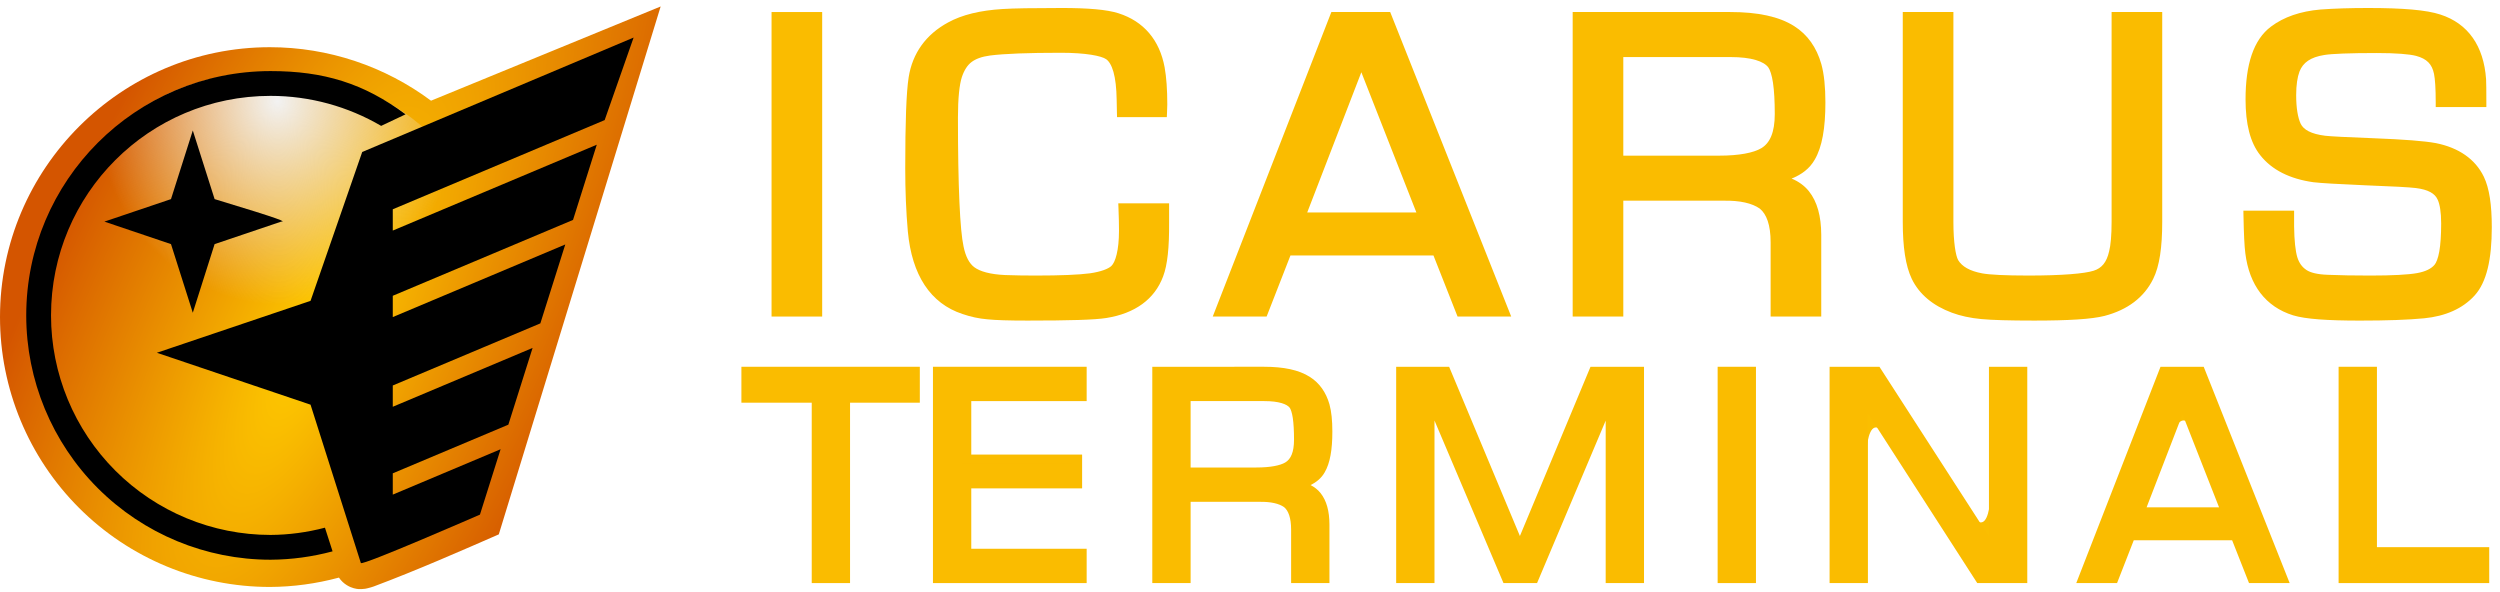
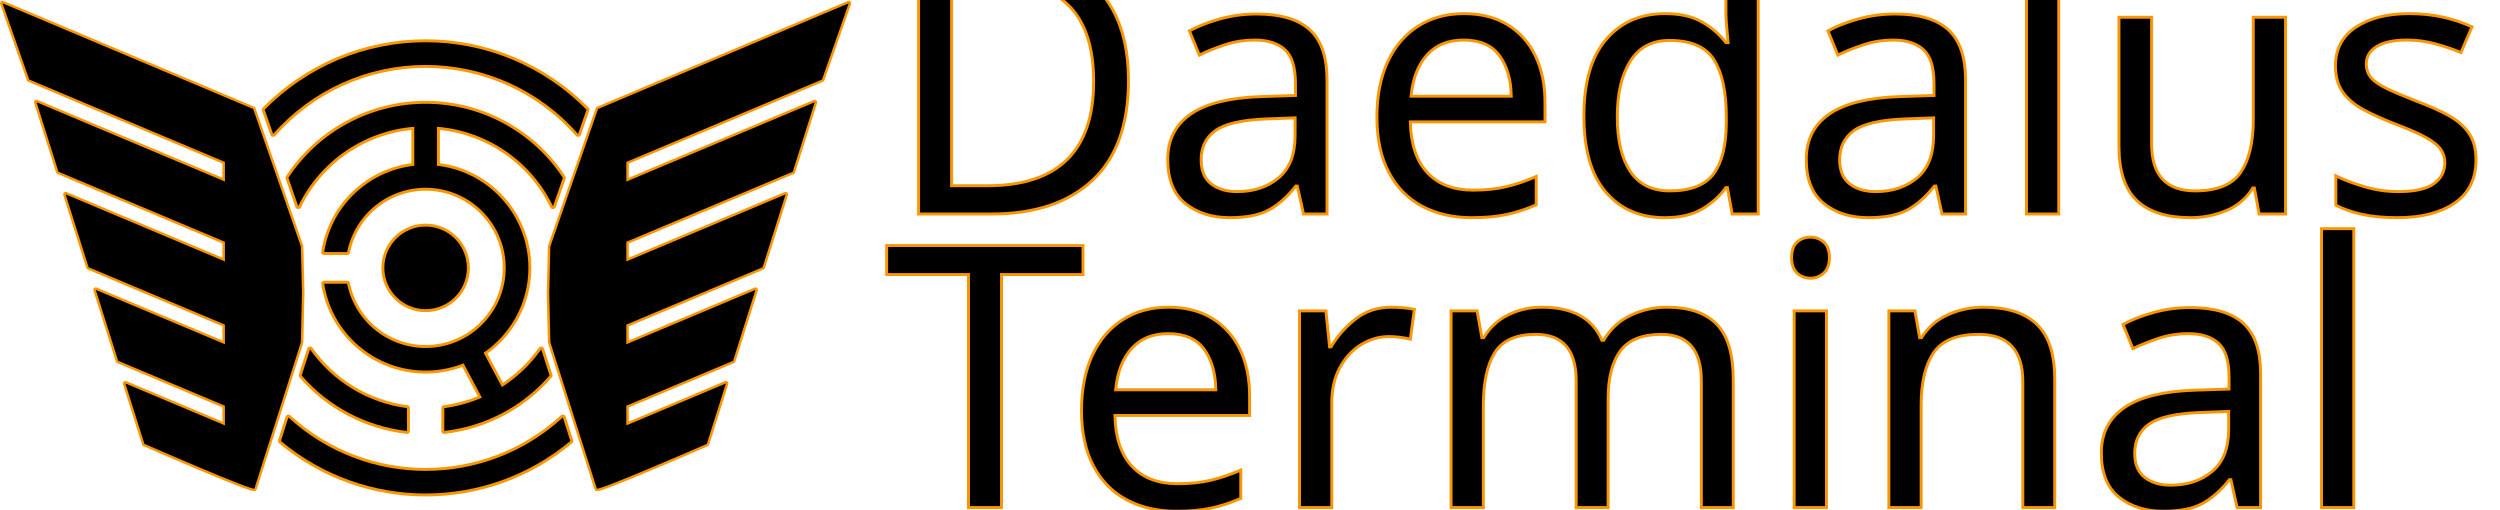
- <svg xmlns="http://www.w3.org/2000/svg" xmlns:xlink="http://www.w3.org/1999/xlink" viewBox="0 0 980.176 231.744" preserveAspectRatio="xMidYMid meet" version="1.1" id="svg10" width="980.176" height="231.744">
-   <defs id="defs14">
-     <radialGradient xlink:href="#linearGradient5837" id="radialGradient5831" cx="474.644" cy="551.905" fx="474.644" fy="551.905" r="519.201" gradientTransform="matrix(1.123227,-2.365017,0.7535116,0.3578683,-474.3556,1469.335)" gradientUnits="userSpaceOnUse" />
-     <linearGradient id="linearGradient5837">
-       <stop style="stop-color:#ffcc00;stop-opacity:1" offset="0" id="stop5833" />
-       <stop style="stop-color:#d45500;stop-opacity:1" offset="1" id="stop5835" />
-     </linearGradient>
-     <radialGradient xlink:href="#linearGradient5837" id="radialGradient6111" gradientUnits="userSpaceOnUse" gradientTransform="matrix(1.123227,-2.365017,0.7535116,0.3578683,-474.3556,1469.335)" cx="474.644" cy="551.905" fx="474.644" fy="551.905" r="519.201" />
-     <radialGradient xlink:href="#linearGradient5837" id="radialGradient6113" gradientUnits="userSpaceOnUse" gradientTransform="matrix(1.123227,-2.365017,0.7535116,0.3578683,-474.3556,1469.335)" cx="474.644" cy="551.905" fx="474.644" fy="551.905" r="519.201" />
-     <radialGradient xlink:href="#linearGradient5006" id="radialGradient5008" cx="425.712" cy="324.441" fx="425.712" fy="324.441" r="333.709" gradientTransform="matrix(0.00632991,0.2390102,-0.21512,0.00553742,195.7156,-49.09674)" gradientUnits="userSpaceOnUse" />
-     <linearGradient id="linearGradient5006">
-       <stop style="stop-color:#f2f2f2;stop-opacity:1;" offset="0" id="stop5002" />
-       <stop style="stop-color:#f2f2f2;stop-opacity:0;" offset="1" id="stop5004" />
-     </linearGradient>
-   </defs>
-   <g aria-label="DAEDALUS Terminal" transform="matrix(1.116638,0,0,1.087846,-24.40313,-24.0299)" id="text2343-2" style="font-size:186.313px;letter-spacing:10.917px;fill:#fabe00;stroke:none;stroke-width:9.073;stroke-miterlimit:4;stroke-dasharray:none;fill-opacity:1">
-     <path id="path1482" style="-inkscape-font-specification:'Euro Caps';fill:#fabe00;stroke:none;stroke-width:9.073;stroke-miterlimit:4;stroke-dasharray:none;fill-opacity:1" d="m 854.778,155.934 v 65.014 h 39.43 v 9.634 h -49.574 v -74.649 z m -48.05,59.208 h -36.814 l -5.87,15.44 h -10.783 l 28.328,-74.649 h 12.888 l 28.902,74.649 H 812.662 Z m -3.318,-8.55 c -15.765,-45.023 -14.124,-42.869 -30.242,0 z m -71.401,-50.659 v 74.649 h -14.994 c -39.592,-60.891 -40.961,-83.415 -40.961,0 h -10.145 v -74.649 h 14.93 c 39.642,60.864 41.025,83.44 41.025,0 z m -95.263,0 v 74.649 h -10.145 v -74.649 z m -39.309,0 v 74.649 h -10.145 v -65.27 l -26.861,65.27 h -9.57 l -26.988,-65.27 v 65.27 h -10.145 v -74.649 h 15.823 l 25.968,63.738 25.904,-63.738 z m -169.338,74.649 v -74.649 h 37.643 c 6.635,0 11.676,1.127 15.121,3.382 3.02,1.957 5.083,4.934 6.189,8.932 0.638,2.382 0.957,5.508 0.957,9.379 0,6.38 -0.829,11.017 -2.488,13.909 -1.744,3.148 -4.934,4.934 -9.57,5.359 7.316,0.468 10.995,5.189 11.038,14.164 v 19.523 H 476.844 V 212.974 c 0,-4.594 -1.042,-7.741 -3.126,-9.443 -2.169,-1.574 -5.402,-2.318 -9.698,-2.233 h -25.776 v 29.285 z m 10.145,-38.345 h 24.755 c 5.062,0 8.72,-0.681 10.974,-2.042 2.595,-1.574 3.892,-4.785 3.892,-9.634 0,-6.593 -0.595,-10.74 -1.786,-12.441 -1.489,-2.084 -4.913,-3.126 -10.272,-3.126 h -27.563 z m -77.016,-27.244 v 22.586 h 38.919 v 8.869 H 361.228 V 221.523 h 40.514 v 9.06 h -50.659 v -74.649 h 50.659 v 9.06 z m -42.563,0.574 v 65.014 h -10.145 v -65.014 h -24.691 v -9.634 h 59.336 v 9.634 z M 893.199,59.012 h -14.465 c 0,-5.034 -0.212,-8.582 -0.637,-10.644 -0.788,-4.003 -3.275,-6.58 -7.46,-7.733 -2.669,-0.728 -7.429,-1.092 -14.283,-1.092 -9.643,0 -15.86,0.243 -18.649,0.728 -5.216,0.849 -8.551,3.184 -10.007,7.005 -0.849,2.305 -1.274,5.337 -1.274,9.097 0,4.791 0.576,8.461 1.728,11.008 1.334,2.85 4.64,4.609 9.916,5.276 1.941,0.243 7.672,0.546 17.194,0.91 10.553,0.425 17.74,1.001 21.561,1.728 7.642,1.577 12.858,5.307 15.647,11.19 1.759,3.76 2.638,9.583 2.638,17.467 0,11.463 -1.88,19.317 -5.64,23.562 -3.882,4.367 -9.431,6.914 -16.648,7.642 -5.519,0.546 -12.979,0.819 -22.379,0.819 -11.402,0 -19.044,-0.606 -22.925,-1.819 -9.097,-2.911 -14.313,-9.916 -15.647,-21.015 -0.303,-2.365 -0.516,-6.853 -0.637,-13.464 h 14.465 v 4.003 c 0.061,5.216 0.455,9.067 1.183,11.554 0.728,2.426 2.032,4.276 3.912,5.549 1.759,1.213 4.549,1.88 8.37,2.001 4.185,0.182 9.158,0.273 14.92,0.273 7.884,0 13.464,-0.303 16.739,-0.91 3.275,-0.606 5.64,-1.789 7.096,-3.548 1.819,-2.123 2.729,-7.46 2.729,-16.011 0,-4.124 -0.455,-7.187 -1.365,-9.188 -1.213,-2.85 -4.215,-4.579 -9.006,-5.185 -2.365,-0.303 -8.339,-0.637 -17.922,-1.001 -9.522,-0.425 -15.526,-0.788 -18.013,-1.092 -7.945,-1.152 -13.798,-4.185 -17.558,-9.097 -3.214,-4.124 -4.822,-10.492 -4.822,-19.104 0,-12.372 2.76,-20.681 8.279,-24.927 4.245,-3.275 9.734,-5.216 16.466,-5.822 4.791,-0.364 10.341,-0.546 16.648,-0.546 12.069,0 20.348,0.758 24.836,2.274 9.158,3.032 14.131,10.31 14.92,21.834 0.061,1.274 0.091,4.033 0.091,8.279 z M 764.927,28.082 h 14.465 v 73.961 c 0,9.097 -1.001,15.708 -3.002,19.832 -2.972,6.247 -8.309,10.401 -16.011,12.463 -4.185,1.092 -12.281,1.638 -24.29,1.638 -8.551,0 -14.707,-0.182 -18.468,-0.546 -3.7,-0.364 -6.975,-1.092 -9.825,-2.183 -6.368,-2.426 -10.765,-6.216 -13.191,-11.372 -2.001,-4.306 -3.002,-10.917 -3.002,-19.832 V 28.082 h 14.465 v 73.961 c 0,7.52 0.637,12.403 1.91,14.647 1.638,2.79 4.822,4.64 9.552,5.549 2.85,0.546 8.339,0.819 16.466,0.819 11.948,0 19.771,-0.606 23.471,-1.819 3.396,-1.092 5.58,-3.821 6.55,-8.188 0.606,-2.426 0.91,-6.095 0.91,-11.008 z M 575.703,134.52 V 28.082 h 53.674 c 9.461,0 16.648,1.607 21.561,4.822 4.306,2.79 7.248,7.035 8.824,12.736 0.91,3.396 1.365,7.854 1.365,13.373 0,9.097 -1.183,15.708 -3.548,19.832 -2.487,4.488 -7.035,7.035 -13.646,7.642 10.432,0.667 15.678,7.399 15.738,20.196 v 27.838 h -14.465 v -25.109 c 0,-6.55 -1.486,-11.038 -4.458,-13.464 -3.093,-2.244 -7.702,-3.305 -13.828,-3.184 h -36.753 v 41.757 z m 14.465,-54.675 h 35.298 c 7.217,0 12.433,-0.97 15.647,-2.911 3.7,-2.244 5.549,-6.823 5.549,-13.737 0,-9.401 -0.849,-15.314 -2.547,-17.74 -2.123,-2.972 -7.005,-4.458 -14.647,-4.458 h -39.3 z m -63.863,32.659 h -52.492 l -8.37,22.015 H 450.069 L 490.461,28.082 h 18.377 l 41.211,106.439 h -15.283 z m -4.731,-12.19 -21.743,-56.858 -21.379,56.858 z M 416.227,97.039 h 14.465 v 5.276 c 0.061,8.794 -0.606,15.071 -2.001,18.831 -2.79,7.702 -9.006,12.342 -18.649,13.919 -3.639,0.606 -12.767,0.91 -27.383,0.91 -6.55,0 -11.22,-0.152 -14.01,-0.455 -2.79,-0.243 -5.549,-0.849 -8.279,-1.819 -10.674,-3.578 -16.709,-13.009 -18.104,-28.293 -0.606,-7.035 -0.91,-14.586 -0.91,-22.652 0,-16.557 0.394,-27.413 1.183,-32.568 1.274,-8.248 5.61,-14.434 13.009,-18.559 4.609,-2.608 10.765,-4.154 18.468,-4.64 3.76,-0.243 10.583,-0.364 20.469,-0.364 9.34,0 15.86,0.606 19.559,1.819 8.37,2.729 13.403,8.794 15.102,18.195 0.606,3.457 0.91,7.824 0.91,13.1 0,0.606 -0.03,1.577 -0.091,2.911 h -14.283 c -0.061,-2.365 -0.091,-3.912 -0.091,-4.64 -0.121,-8.612 -1.577,-13.919 -4.367,-15.92 -2.426,-1.759 -8.036,-2.638 -16.83,-2.638 -11.645,0 -20.014,0.334 -25.109,1.001 -3.154,0.425 -5.61,1.334 -7.369,2.729 -1.698,1.334 -3.002,3.396 -3.912,6.186 -0.97,3.032 -1.456,8.066 -1.456,15.102 0,24.987 0.667,40.574 2.001,46.76 0.788,4.003 2.244,6.823 4.367,8.46 2.426,1.88 6.368,2.941 11.827,3.184 3.336,0.121 6.914,0.182 10.735,0.182 8.794,0 15.223,-0.273 19.286,-0.819 4.124,-0.606 6.944,-1.638 8.46,-3.093 2.123,-2.062 3.184,-6.702 3.184,-13.919 0,-2.365 -0.061,-5.094 -0.182,-8.188 z M 308.879,28.082 V 134.52 H 294.414 V 28.082 Z" />
-   </g>
-   <g id="g1048" transform="translate(-19.80995,-14.78881)">
-     <g id="path845-8" style="fill:url(#radialGradient5831);fill-opacity:1" transform="matrix(0.250451,0,0,0.250451,23.44834,10.55475)">
-       <path style="color:#000000;fill:url(#radialGradient6111);fill-opacity:1;fill-rule:evenodd;stroke-width:80;-inkscape-stroke:none;paint-order:fill markers stroke" d="m 407.949,130.803 c -211.007,4e-5 -382.477,171.47 -382.477,382.477 0,101.432 40.303,198.731 112.026,270.455 71.723,71.723 169.019,112.024 270.451,112.024 h 0.052 0.052 c 32.827,-0.172 65.401,-4.654 96.975,-13.114 l -0.81,-2.512 a 371.939,379.421 0 0 0 35.6,-11.078 l 9.491,29.87 c 2.092,4.689 186.426,-75.773 186.426,-75.773 l 41.395,-97.317 -84.76,39.039 a 371.939,379.421 0 0 0 29.661,-39.15 l 57.504,-26.201 37.224,-102.284 -44.601,20.859 a 371.939,379.421 0 0 0 5.84,-27.39 l 40.864,-18.794 40.337,-112.385 -72.752,34.139 a 371.939,379.421 0 0 0 -2.076,-24.497 l 77.202,-35.855 44.394,-125.548 -144.291,67.776 a 371.939,379.421 0 0 0 -8.853,-21.425 l 155.536,-72.618 47.056,-134.194 -260.133,116.093 a 371.939,379.421 0 0 0 -16.012,-17.682 l 57.587,-25.073 -69.781,13.101 a 371.939,379.421 0 0 0 -31.965,-26.899 l 1.224,-0.221 C 570.957,157.944 491.063,130.805 407.951,130.803 Z" id="path5747" />
-       <path style="color:#000000;fill:url(#radialGradient6113);fill-opacity:1;fill-rule:evenodd;-inkscape-stroke:none;paint-order:fill markers stroke" d="M 1019.699,27.018 660.225,174.547 C 588.039,120.792 499.771,90.806 407.953,90.803 h -0.002 -0.002 C 175.272,90.803 -14.527,280.602 -14.527,513.279 c 0,112.028 44.527,219.525 123.742,298.74 79.215,79.215 186.707,123.74 298.734,123.74 H 408 h 0.158 l 0.104,-0.002 c 36.329,-0.19 72.313,-5.15 107.119,-14.477 l 0.688,-0.184 c 7.099,10.634 17.56,15.128 23.086,16.613 6.459,1.736 9.761,1.474 12.307,1.383 5.09,-0.183 7.109,-0.779 9.119,-1.234 4.019,-0.91 6.758,-1.817 10.018,-2.906 66.641,-24.906 138.986,-56.75 195.719,-81.506 z M 407.949,170.803 h 0.002 c 66.557,0.003 130.777,19.491 185.51,54.809 l 17.646,13.236 c 9.941,7.456 19.47,15.475 28.543,24.02 l 6.346,5.975 4.488,4.652 c 4.932,5.111 9.704,10.382 14.311,15.805 l 19.41,22.848 202.748,-90.482 -10.771,30.717 -175.996,82.17 16.146,35.955 c 2.834,6.312 5.479,12.712 7.93,19.191 l 15.293,40.43 96.795,-45.465 -6.883,19.463 -88.186,40.955 3.357,28.736 c 0.853,7.299 1.474,14.624 1.861,21.965 l 3.137,59.346 39.385,-18.48 -2.135,5.947 -44.66,20.539 -3.627,20.66 c -1.448,8.248 -3.194,16.436 -5.234,24.551 l -19.387,77.094 -18.994,8.654 -6.336,9.594 c -8.09,12.253 -16.95,23.949 -26.525,35.014 l 41.209,54.828 c -12.263,5.334 -37.737,16.47 -75.559,32.408 -19.276,8.123 -37.075,15.388 -52.799,21.678 l -9.705,-30.545 -39.264,14.447 c -10.406,3.828 -20.991,7.122 -31.715,9.869 l -41.199,10.553 0.15,0.465 c -15.017,2.113 -30.162,3.274 -45.357,3.355 C 317.071,855.741 229.999,819.665 165.783,755.449 101.552,691.218 65.473,604.116 65.473,513.279 c 0,-189.337 153.14,-342.477 342.477,-342.477 z" id="path5749" />
+ <svg xmlns="http://www.w3.org/2000/svg" viewBox="0 0 2543.325 517.864" preserveAspectRatio="xMidYMid" version="1.1" id="svg23" width="2543.325" height="517.864">
+   <defs id="defs23" />
+   <g fill="#fa9600" stroke="#fa9600" stroke-width="6" stroke-linejoin="round" id="g12" transform="translate(-67.0048,-227.4813)">
+     <path d="m 336.3,339.1 a 229.5,229.5 0 0 1 327.4,0 l -8.6,24.6 a 206.5,206.5 0 0 0 -310.2,0 z" fill="inherit" id="path1" />
+     <path d="m 647.2,676.1 a 229.5,229.5 0 0 1 -294.4,0 l 7.6,-23.9 a 206.5,206.5 0 0 0 279.2,0 z" fill="inherit" id="path2" />
+     <path d="m 360.4,408.4 a 167,167 0 0 1 279.2,0 l -10,28.8 a 144,144 0 0 0 -259.2,0 z" fill="inherit" id="path3" />
+     <path d="M 626.1,609.5 A 167,167 0 0 1 519,665.9 V 642.7 A 144,144 0 0 0 617.6,583 Z" fill="inherit" id="path4" />
+     <path d="M 481,665.9 A 167,167 0 0 1 373.9,609.5 l 8.5,-26.5 a 144,144 0 0 0 98.6,59.7 z" fill="inherit" id="path5" />
+     <path d="m 396.8,483.9 a 104.5,104.5 0 1 1 0,32.2 h 23.3 a 81.5,81.5 0 1 0 0,-32.2 z" fill="inherit" id="path6" />
+     <rect x="488.5" y="353" width="23" height="45.5" fill="inherit" id="rect6" />
+     <rect x="-11.5" y="-22.8" width="23" height="45.5" transform="rotate(152,203.1924,374.4624)" fill="inherit" id="rect7" />
+     <circle cx="500" cy="500" r="42" fill="inherit" id="circle7" />
+     <g transform="matrix(2,0,0,2,31.32,36.62)" id="g8">
+       <g transform="matrix(0.427557,0,0,0.427557,81.18131,139.3194)" id="g7">
+         <path fill="inherit" d="m 861.578,-98.713 -298.163,125.714 -56.75,163.534 -1.326,54.802 1.326,59.286 55.26,173.945 c 1.47,3.3 130.834,-53.17 130.834,-53.17 l 22.69,-71.844 -118.464,49.864 v -23.391 l 126.984,-53.448 26.633,-84.322 -153.617,64.66 V 283.529 L 759.122,215.283 786.5,128.605 596.985,208.373 V 184.984 L 795.021,101.627 821.117,18.997 596.985,113.34 V 89.95 L 829.777,-8.038 Z" id="path7" />
+       </g>
    </g>
-     <ellipse style="fill:url(#radialGradient5008);fill-opacity:1;fill-rule:evenodd;stroke:none;stroke-width:6.153;stroke-miterlimit:4;stroke-dasharray:none;stroke-dashoffset:0;stroke-opacity:1;paint-order:fill markers stroke" id="path4868" cx="125.455" cy="113.81" rx="83.578" ry="70.798" />
-     <path id="path951-1" style="fill:#000000;stroke-width:0.071" d="m 95.402,65.947 -1.223,3.848 -7.326,23.058 -26.117,8.824 26.117,8.824 8.549,26.906 8.549,-26.906 26.117,-8.824 c 1.635,0.013 1.432,-0.499 -26.117,-8.824 z" />
-     <path id="path16357" style="color:#000000;fill:#000000;fill-rule:evenodd;stroke-width:0.232;-inkscape-stroke:none;paint-order:fill markers stroke" d="m 125.888,42.656 c -52.847,6e-6 -95.792,42.945 -95.792,95.792 0,25.404 10.094,49.772 28.057,67.735 17.963,17.963 42.331,28.057 67.735,28.057 h 0.013 0.013 c 8.222,-0.043 16.38,-1.165 24.288,-3.284 l -2.991,-9.278 c -6.953,1.828 -14.116,2.804 -21.336,2.843 -22.825,-0.004 -44.708,-9.07 -60.848,-25.21 -16.143,-16.143 -25.21,-38.032 -25.21,-60.862 -1e-5,-47.594 38.478,-86.072 86.072,-86.072 15.428,5.22e-4 30.352,4.16 43.359,11.765 l 9.565,-4.525 C 162.438,47.423 146.704,42.656 125.888,42.656 Z" />
-     <path id="path7520-2" style="fill:#000000;fill-opacity:1;fill-rule:evenodd;stroke-width:16.322;paint-order:fill markers stroke" d="m 268.23,29.511 -106.408,44.866 -20.255,58.362 -60.259,20.357 60.259,20.358 19.724,62.078 c 0.524,1.174 46.691,-18.977 46.691,-18.977 l 8.098,-25.638 -42.275,17.795 v -8.347 l 45.316,-19.075 9.505,-30.093 -54.821,23.076 v -8.347 l 57.862,-24.355 9.77,-30.934 -67.632,28.468 v -8.347 l 70.673,-29.748 9.314,-29.489 -79.987,33.669 v -8.347 l 83.078,-34.97 z" />
-   </g>
-   <g aria-label="DAEDALUS Terminal" transform="matrix(1.116638,0,0,1.087846,5.89647,-21.50493)" id="text2343-3" style="font-size:186.313px;letter-spacing:10.917px;fill:#fabc00;fill-opacity:1;stroke:#000000;stroke-width:3.312">
-     <g id="path51767-5" transform="translate(-27.13467,-2.32107)" style="fill:#fabc00;fill-opacity:1;stroke:none">
-       <path style="color:#000000;-inkscape-font-specification:'Euro Caps';fill:#fabc00;fill-opacity:1;stroke:none;-inkscape-stroke:none" d="M 308.879,28.082 V 134.52 H 294.414 V 28.082 Z" id="path52890" />
-       <path style="color:#000000;-inkscape-font-specification:'Euro Caps';fill:#fabc00;fill-opacity:1;stroke:none;-inkscape-stroke:none" d="M 292.758,26.426 V 136.176 h 17.777 V 26.426 h -1.656 z m 3.312,3.312 h 11.152 V 132.863 h -11.152 z" id="path52887" />
-     </g>
-     <g id="path51769-5" transform="translate(-27.13467,-2.32107)" style="fill:#fabc00;fill-opacity:1">
-       <path style="color:#000000;-inkscape-font-specification:'Euro Caps';fill:#fabc00;fill-opacity:1;stroke:none;-inkscape-stroke:none" d="m 416.227,97.039 h 14.465 q 0,4.003 0,5.276 0.091,13.191 -2.001,18.831 -4.185,11.554 -18.649,13.919 -5.458,0.91 -27.383,0.91 -9.825,0 -14.01,-0.455 -4.185,-0.364 -8.279,-1.819 -16.011,-5.367 -18.104,-28.293 -0.91,-10.553 -0.91,-22.652 0,-24.836 1.183,-32.568 1.91,-12.372 13.009,-18.559 6.914,-3.912 18.468,-4.64 5.64,-0.364 20.469,-0.364 14.01,0 19.559,1.819 12.554,4.094 15.102,18.195 0.91,5.185 0.91,13.1 0,0.91 -0.091,2.911 h -14.283 q -0.091,-3.548 -0.091,-4.64 -0.182,-12.918 -4.367,-15.92 -3.639,-2.638 -16.83,-2.638 -17.467,0 -25.109,1.001 -4.731,0.637 -7.369,2.729 -2.547,2.001 -3.912,6.186 -1.456,4.549 -1.456,15.102 0,37.481 2.001,46.76 1.183,6.004 4.367,8.46 3.639,2.82 11.827,3.184 5.004,0.182 10.735,0.182 13.191,0 19.286,-0.819 6.186,-0.91 8.46,-3.093 3.184,-3.093 3.184,-13.919 0,-3.548 -0.182,-8.188 z" id="path52884" />
-       <path style="color:#000000;-inkscape-font-specification:'Euro Caps';fill:#fabc00;fill-opacity:1;stroke:none;-inkscape-stroke:none" d="m 394.484,24.971 c -9.899,0 -16.723,0.119 -20.576,0.367 -7.861,0.496 -14.253,2.068 -19.166,4.846 -7.774,4.333 -12.499,11.067 -13.84,19.752 v 0.002 c -0.828,5.417 -1.203,16.235 -1.203,32.818 0,8.108 0.305,15.706 0.916,22.795 l 0.002,0.004 v 0.004 c 1.428,15.648 7.896,25.909 19.217,29.709 2.848,1.011 5.74,1.646 8.664,1.9 0.002,1.7e-4 0.004,0.002 0.006,0.002 2.93,0.317 7.595,0.461 14.154,0.461 14.639,0 23.661,-0.266 27.654,-0.932 10.034,-1.642 16.942,-6.743 19.93,-14.977 v -0.002 c 1.543,-4.16 2.166,-10.529 2.105,-19.404 v -0.012 -6.922 h -16.121 -1.723 l 0.068,1.721 c 0.121,3.077 0.18,5.786 0.18,8.123 0,7.052 -1.25,11.338 -2.68,12.729 -1.06,1.014 -3.588,2.062 -7.547,2.645 -7.5e-4,1.1e-4 -10e-4,-1.1e-4 -0.002,0 -3.909,0.524 -10.296,0.803 -19.045,0.803 -3.798,0 -7.353,-0.061 -10.662,-0.182 -5.28,-0.235 -8.907,-1.305 -10.885,-2.838 l -0.002,-0.002 h -0.002 c -1.685,-1.299 -3.012,-3.702 -3.754,-7.471 l -0.002,-0.014 -0.004,-0.014 c -1.237,-5.737 -1.963,-21.454 -1.963,-46.412 0,-6.958 0.52,-11.917 1.377,-14.596 1.4e-4,-4.46e-4 -1.4e-4,-0.002 0,-0.002 0.839,-2.569 1.989,-4.314 3.357,-5.389 l 0.002,-0.002 0.004,-0.002 c 1.445,-1.146 3.604,-1.987 6.561,-2.385 4.934,-0.646 13.277,-0.986 24.887,-0.986 8.684,0 14.203,1.122 15.859,2.322 l 0.002,0.004 0.004,0.002 c 0.942,0.676 1.882,2.128 2.553,4.572 0.67,2.444 1.064,5.808 1.123,10.025 3.1e-4,0.778 0.031,2.3 0.092,4.658 l 0.041,1.613 h 17.48 l 0.07,-1.58 c 0.061,-1.346 0.094,-2.325 0.094,-2.986 0,-5.34 -0.304,-9.789 -0.936,-13.387 v -0.004 -0.004 c -1.778,-9.841 -7.347,-16.582 -16.217,-19.475 h -0.002 c -4.092,-1.341 -10.662,-1.9 -20.072,-1.9 z m 0,3.311 c 9.268,0 15.735,0.654 19.043,1.738 h 0.002 c 7.868,2.566 12.368,7.954 13.986,16.914 0.581,3.315 0.883,7.597 0.883,12.807 0,0.244 -0.028,0.855 -0.039,1.256 H 417.305 c -0.025,-1.16 -0.059,-2.542 -0.059,-2.984 V 58 57.988 c -0.062,-4.395 -0.457,-7.991 -1.242,-10.854 -0.785,-2.861 -1.966,-5.061 -3.812,-6.387 -3.196,-2.315 -8.897,-2.951 -17.799,-2.951 -11.676,0 -20.067,0.327 -25.322,1.016 h -0.004 -0.002 c -3.348,0.451 -6.1,1.427 -8.172,3.068 -7.1e-4,5.56e-4 -10e-4,0.001 -0.002,0.002 -2.025,1.592 -3.482,3.969 -4.461,6.973 l -0.002,0.004 v 0.006 c -1.084,3.386 -1.535,8.494 -1.535,15.605 0,24.998 0.608,40.446 2.037,47.09 0.835,4.232 2.416,7.468 4.975,9.441 2.874,2.226 7.13,3.277 12.766,3.527 l 0.006,0.002 h 0.008 c 3.359,0.122 6.957,0.182 10.795,0.182 8.828,0 15.286,-0.265 19.506,-0.832 l 0.01,-0.002 0.012,-0.002 c 4.284,-0.63 7.391,-1.642 9.365,-3.537 l 0.004,-0.002 0.004,-0.004 c 2.815,-2.735 3.686,-7.728 3.686,-15.107 0,-1.894 -0.068,-4.189 -0.145,-6.531 h 11.115 v 3.627 0.004 c 0.06,8.705 -0.653,14.886 -1.898,18.244 l -0.002,0.006 -0.002,0.008 c -2.594,7.162 -8.115,11.336 -17.359,12.848 h -0.002 -0.004 c -3.284,0.547 -12.516,0.889 -27.109,0.889 -6.524,0 -11.181,-0.157 -13.832,-0.445 l -0.018,-0.002 -0.018,-0.002 c -2.646,-0.23 -5.265,-0.805 -7.867,-1.73 l -0.014,-0.004 -0.014,-0.006 c -10.019,-3.359 -15.618,-11.956 -16.98,-26.865 -0.602,-6.981 -0.904,-14.485 -0.904,-22.51 0,-16.528 0.416,-27.42 1.164,-32.314 v -0.004 c 1.207,-7.809 5.155,-13.447 12.178,-17.361 l 0.006,-0.002 0.004,-0.004 c 4.304,-2.435 10.219,-3.953 17.756,-4.428 h 0.002 c 3.667,-0.237 10.491,-0.361 20.363,-0.361 z" id="path52881" />
-     </g>
-     <g id="path51771-6" transform="translate(-27.13467,-2.32107)" style="fill:#fabc00;fill-opacity:1;stroke:none">
-       <path style="color:#000000;-inkscape-font-specification:'Euro Caps';fill:#fabc00;fill-opacity:1;stroke:none;-inkscape-stroke:none" d="m 526.304,112.505 h -52.492 l -8.37,22.015 H 450.069 L 490.461,28.082 h 18.377 l 41.211,106.439 h -15.283 z m -4.731,-12.19 -21.743,-56.858 -21.379,56.858 z" id="path52878" />
-       <path style="color:#000000;-inkscape-font-specification:'Euro Caps';fill:#fabc00;fill-opacity:1;stroke:none;-inkscape-stroke:none" d="M 489.318,26.426 447.67,136.176 h 18.916 l 8.369,-22.016 h 50.211 l 8.461,22.016 h 18.838 L 509.973,26.426 Z m 2.285,3.312 h 16.1 l 39.928,103.125 h -11.729 l -8.461,-22.014 h -1.137 -53.635 l -8.369,22.014 h -11.832 z m 8.215,9.047 -23.758,63.186 h 47.92 l -0.859,-2.248 z m 0.025,9.34 19.324,50.533 h -38.324 z" id="path52875" />
-     </g>
-     <g id="path51773-7" transform="translate(-27.13467,-2.32107)" style="fill:#fabc00;fill-opacity:1;stroke:none">
-       <path style="color:#000000;-inkscape-font-specification:'Euro Caps';fill:#fabc00;fill-opacity:1;stroke:none;-inkscape-stroke:none" d="M 575.703,134.52 V 28.082 h 53.674 q 14.192,0 21.561,4.822 6.459,4.185 8.824,12.736 1.365,5.094 1.365,13.373 0,13.646 -3.548,19.832 -3.73,6.732 -13.646,7.642 15.647,1.001 15.738,20.196 v 27.838 h -14.465 v -25.109 q 0,-9.825 -4.458,-13.464 -4.64,-3.366 -13.828,-3.184 h -36.753 v 41.757 z m 14.465,-54.675 h 35.298 q 10.826,0 15.647,-2.911 5.549,-3.366 5.549,-13.737 0,-14.101 -2.547,-17.74 -3.184,-4.458 -14.647,-4.458 h -39.3 z" id="path52872" />
-       <path style="color:#000000;-inkscape-font-specification:'Euro Caps';fill:#fabc00;fill-opacity:1;stroke:none;-inkscape-stroke:none" d="M 574.047,26.426 V 136.176 h 1.656 16.121 V 94.42 h 35.113 0.016 c 5.886,-0.117 10.11,0.929 12.773,2.84 2.389,1.972 3.824,5.878 3.824,12.152 v 26.764 h 17.775 v -29.498 -0.004 c -0.031,-6.623 -1.394,-11.891 -4.328,-15.656 -1.589,-2.04 -3.664,-3.536 -6.084,-4.576 3.531,-1.424 6.352,-3.624 8.107,-6.787 2.622,-4.58 3.762,-11.41 3.762,-20.643 0,-5.61 -0.454,-10.188 -1.422,-13.801 l -0.002,-0.006 -0.002,-0.008 c -1.661,-6.005 -4.856,-10.66 -9.514,-13.68 l -0.002,-0.002 c -5.32,-3.48 -12.817,-5.09 -22.465,-5.09 z m 3.312,3.312 h 52.018 c 9.274,0 16.149,1.603 20.654,4.551 l 0.002,0.002 0.004,0.002 c 3.949,2.558 6.632,6.388 8.125,11.777 0.851,3.18 1.309,7.514 1.309,12.941 0,8.954 -1.224,15.342 -3.328,19.01 l -0.006,0.01 -0.006,0.012 c -2.2,3.971 -6.09,6.221 -12.35,6.795 l 0.045,3.301 c 4.879,0.312 8.246,1.947 10.559,4.914 2.312,2.967 3.602,7.463 3.631,13.637 v 26.174 h -11.152 v -23.451 c 0,-6.801 -1.529,-11.86 -5.066,-14.748 l -0.037,-0.029 -0.039,-0.027 c -3.519,-2.553 -8.483,-3.621 -14.801,-3.5 h -38.408 v 41.756 h -11.152 z m 11.152,9.605 v 42.158 h 1.656 35.297 c 7.366,0 12.82,-0.926 16.504,-3.15 h 0.002 v -0.002 c 4.344,-2.635 6.348,-7.943 6.348,-15.152 0,-4.75 -0.212,-8.642 -0.654,-11.721 -0.442,-3.079 -1.056,-5.344 -2.193,-6.969 l -0.004,-0.006 -0.004,-0.008 c -2.669,-3.737 -8.138,-5.15 -15.994,-5.15 z m 3.312,3.312 h 37.645 c 7.42,0 11.713,1.554 13.293,3.758 0.56,0.804 1.219,2.704 1.625,5.533 0.407,2.834 0.619,6.6 0.619,11.25 0,6.619 -1.697,10.467 -4.752,12.32 -2.745,1.657 -7.722,2.672 -14.789,2.672 h -33.641 z" id="path52869" />
-     </g>
-     <g id="path51775-4" transform="translate(-27.13467,-2.32107)" style="fill:#fabc00;fill-opacity:1;stroke:none">
-       <path style="color:#000000;-inkscape-font-specification:'Euro Caps';fill:#fabc00;fill-opacity:1;stroke:none;-inkscape-stroke:none" d="m 764.927,28.082 h 14.465 v 73.961 q 0,13.646 -3.002,19.832 -4.458,9.37 -16.011,12.463 -6.277,1.638 -24.29,1.638 -12.827,0 -18.468,-0.546 -5.549,-0.546 -9.825,-2.183 -9.552,-3.639 -13.191,-11.372 -3.002,-6.459 -3.002,-19.832 V 28.082 h 14.465 v 73.961 q 0,11.281 1.91,14.647 2.456,4.185 9.552,5.549 4.276,0.819 16.466,0.819 17.922,0 23.471,-1.819 5.095,-1.638 6.55,-8.188 0.91,-3.639 0.91,-11.008 z" id="path52866" />
-       <path style="color:#000000;-inkscape-font-specification:'Euro Caps';fill:#fabc00;fill-opacity:1;stroke:none;-inkscape-stroke:none" d="m 689.947,26.426 v 75.617 c 0,9.039 0.971,15.827 3.156,20.529 l 0.002,0.004 v 0.004 c 2.621,5.57 7.434,9.675 14.102,12.215 3.016,1.154 6.435,1.908 10.252,2.283 h 0.002 c 3.88,0.375 10.052,0.553 18.627,0.553 12.059,0 20.15,-0.5 24.709,-1.689 l 0.004,-0.002 0.006,-0.002 c 8.05,-2.155 13.891,-6.662 17.072,-13.34 l 0.002,-0.006 c 2.208,-4.554 3.166,-11.334 3.166,-20.549 V 26.426 h -17.775 v 1.656 73.961 c 0,4.844 -0.319,8.435 -0.861,10.605 l -0.004,0.021 -0.006,0.021 c -0.888,3.996 -2.612,6.062 -5.439,6.971 h -0.006 l -0.004,0.002 c -3.198,1.049 -11.063,1.738 -22.955,1.738 -8.09,0 -13.589,-0.298 -16.154,-0.789 -4.449,-0.856 -7.098,-2.499 -8.426,-4.75 -0.881,-1.558 -1.693,-6.4 -1.693,-13.82 V 26.426 Z m 3.311,3.312 h 11.154 v 72.305 c 0,7.614 0.459,12.53 2.125,15.465 l 0.006,0.01 0.006,0.01 c 1.95,3.322 5.664,5.376 10.668,6.338 h 0.002 c 3.136,0.601 8.613,0.848 16.777,0.848 11.998,0 19.776,-0.523 23.979,-1.898 3.956,-1.271 6.593,-4.653 7.65,-9.373 0.669,-2.681 0.959,-6.423 0.959,-11.398 V 29.738 h 11.152 v 72.305 c 0,8.976 -1.043,15.416 -2.836,19.109 l -0.004,0.006 -0.002,0.006 c -2.763,5.809 -7.594,9.606 -14.943,11.574 -6.3e-4,1.7e-4 -10e-4,-1.7e-4 -0.002,0 -3.814,0.993 -11.911,1.582 -23.861,1.582 -8.527,0 -14.664,-0.187 -18.305,-0.539 h -0.002 c -3.579,-0.352 -6.709,-1.054 -9.393,-2.082 h -0.002 -0.002 c -6.065,-2.311 -10.046,-5.785 -12.277,-10.521 l -0.002,-0.004 c -6.3e-4,-10e-4 -10e-4,-0.003 -0.002,-0.004 -1.815,-3.911 -2.846,-10.341 -2.846,-19.127 z" id="path52863" />
-     </g>
-     <g id="path51777-5" transform="translate(-27.13467,-2.32107)" style="fill:#fabc00;fill-opacity:1;stroke:none">
-       <path style="color:#000000;-inkscape-font-specification:'Euro Caps';fill:#fabc00;fill-opacity:1;stroke:none;-inkscape-stroke:none" d="m 893.199,59.012 h -14.465 q 0,-7.551 -0.637,-10.644 -1.183,-6.004 -7.46,-7.733 -4.003,-1.092 -14.283,-1.092 -14.465,0 -18.649,0.728 -7.824,1.274 -10.007,7.005 -1.274,3.457 -1.274,9.097 0,7.187 1.728,11.008 2.001,4.276 9.916,5.276 2.911,0.364 17.194,0.91 15.829,0.637 21.561,1.728 11.463,2.365 15.647,11.19 2.638,5.64 2.638,17.467 0,17.194 -5.64,23.562 -5.822,6.55 -16.648,7.642 -8.279,0.819 -22.379,0.819 -17.103,0 -22.925,-1.819 -13.646,-4.367 -15.647,-21.015 -0.455,-3.548 -0.637,-13.464 h 14.465 q 0,3.093 0,4.003 0.091,7.824 1.183,11.554 1.092,3.639 3.912,5.549 2.638,1.819 8.37,2.001 6.277,0.273 14.92,0.273 11.827,0 16.739,-0.91 4.913,-0.91 7.096,-3.548 2.729,-3.184 2.729,-16.011 0,-6.186 -1.365,-9.188 -1.819,-4.276 -9.006,-5.185 -3.548,-0.455 -17.922,-1.001 -14.283,-0.637 -18.013,-1.092 -11.917,-1.728 -17.558,-9.097 -4.822,-6.186 -4.822,-19.104 0,-18.559 8.279,-24.927 6.368,-4.913 16.466,-5.822 7.187,-0.546 16.648,-0.546 18.104,0 24.836,2.274 13.737,4.549 14.92,21.834 0.091,1.91 0.091,8.279 z" id="path52860" />
-       <path style="color:#000000;-inkscape-font-specification:'Euro Caps';fill:#fabc00;fill-opacity:1;stroke:none;-inkscape-stroke:none" d="m 853.354,24.971 c -6.339,0 -11.927,0.183 -16.773,0.551 h -0.012 l -0.012,0.002 c -6.965,0.627 -12.787,2.656 -17.328,6.158 -6.135,4.719 -8.924,13.62 -8.924,26.238 0,8.816 1.614,15.554 5.17,20.119 8.6e-4,0.001 10e-4,0.003 0.002,0.004 4.065,5.303 10.392,8.525 18.625,9.719 l 0.019,0.002 0.018,0.002 c 2.647,0.323 8.608,0.678 18.141,1.104 h 0.004 0.006 c 9.57,0.363 15.605,0.71 17.773,0.988 h 0.002 0.002 c 4.488,0.568 6.768,2.025 7.689,4.191 l 0.008,0.018 0.01,0.02 c 0.732,1.611 1.215,4.5 1.215,8.502 0,4.217 -0.228,7.615 -0.658,10.139 -0.43,2.524 -1.12,4.151 -1.672,4.795 l -0.01,0.012 -0.008,0.012 c -1.126,1.361 -3.087,2.412 -6.123,2.975 -3.041,0.563 -8.596,0.883 -16.438,0.883 -5.744,0 -10.696,-0.091 -14.848,-0.271 l -0.01,-0.002 h -0.01 c -3.654,-0.116 -6.162,-0.8 -7.48,-1.709 l -0.006,-0.004 -0.006,-0.004 c -1.558,-1.055 -2.616,-2.528 -3.254,-4.654 -0.641,-2.197 -1.053,-5.955 -1.113,-11.078 v -0.019 -5.639 h -17.809 l 0.031,1.686 c 0.122,6.631 0.326,11.11 0.65,13.641 10e-5,7.2e-4 -9e-5,0.003 0,0.004 1.388,11.518 7.132,19.294 16.785,22.383 h 0.006 l 0.006,0.002 c 4.322,1.351 11.957,1.895 23.418,1.895 9.433,0 16.932,-0.271 22.543,-0.826 h 0.002 0.002 c 7.517,-0.758 13.529,-3.476 17.719,-8.189 l 0.002,-0.002 c 4.251,-4.799 6.057,-13.016 6.057,-24.66 0,-8.007 -0.848,-14.005 -2.795,-18.168 l -0.002,-0.004 -0.002,-0.004 C 890.951,79.417 885.16,75.327 877.158,73.676 l -0.012,-0.004 -0.012,-0.002 c -4.038,-0.769 -11.222,-1.33 -21.805,-1.756 h -0.002 -0.002 c -9.511,-0.363 -15.337,-0.685 -17.049,-0.898 h -0.002 c -4.993,-0.632 -7.612,-2.196 -8.615,-4.326 -0.99,-2.192 -1.58,-5.661 -1.58,-10.314 0,-3.63 0.424,-6.484 1.17,-8.514 1.237,-3.24 3.873,-5.166 8.721,-5.955 l 0.01,-0.002 h 0.01 c 2.473,-0.43 8.75,-0.703 18.365,-0.703 6.795,0 11.524,0.4 13.846,1.033 3.734,1.029 5.585,2.969 6.271,6.455 l 0.002,0.006 0.002,0.008 c 0.371,1.801 0.602,5.321 0.602,10.309 v 1.656 h 16.121 1.656 v -1.656 c 0,-4.253 -0.029,-6.996 -0.094,-8.357 v -0.016 l -0.002,-0.018 C 893.942,38.676 888.451,30.559 878.719,27.332 873.804,25.672 865.492,24.971 853.354,24.971 Z m 0,3.311 c 12,0 20.243,0.815 24.305,2.188 l 0.006,0.002 0.004,0.002 c 8.571,2.838 13.021,9.271 13.785,20.354 0.045,0.949 0.062,3.63 0.072,6.531 h -11.174 c -0.044,-4.104 -0.216,-7.29 -0.633,-9.318 -0.893,-4.513 -4.012,-7.725 -8.641,-9 h -0.002 -0.002 c -3.016,-0.822 -7.807,-1.15 -14.719,-1.15 -9.668,0 -15.822,0.212 -18.93,0.752 -5.573,0.911 -9.602,3.653 -11.275,8.047 l -0.002,0.008 -0.004,0.01 c -0.95,2.579 -1.375,5.785 -1.375,9.67 0,4.924 0.562,8.787 1.875,11.689 l 0.004,0.01 0.006,0.01 c 1.669,3.565 5.657,5.515 11.207,6.217 h 0.002 c 2.17,0.271 7.804,0.558 17.334,0.922 10.519,0.423 17.706,1.015 21.311,1.701 10e-4,2.46e-4 0.005,-2.46e-4 0.006,0 7.264,1.505 11.896,4.87 14.457,10.266 1.57,3.358 2.482,9.004 2.482,16.764 0,11.282 -1.953,18.773 -5.223,22.465 -3.573,4.019 -8.66,6.394 -15.576,7.092 -5.427,0.537 -12.846,0.811 -22.213,0.811 -11.335,0 -18.976,-0.668 -22.42,-1.742 -8.538,-2.732 -13.225,-8.962 -14.508,-19.635 l -0.002,-0.006 v -0.006 c -0.246,-1.92 -0.416,-6.313 -0.543,-11.598 h 11.072 v 2.355 0.01 c 0.061,5.29 0.438,9.226 1.25,12 l 0.002,0.006 v 0.004 c 0.817,2.723 2.366,4.948 4.564,6.439 2.199,1.514 5.267,2.164 9.252,2.291 4.214,0.183 9.199,0.273 14.971,0.273 7.927,0 13.532,-0.288 17.041,-0.938 3.509,-0.65 6.275,-1.96 8.061,-4.111 1.261,-1.478 1.936,-3.575 2.414,-6.381 0.479,-2.813 0.705,-6.361 0.705,-10.695 0,-4.237 -0.428,-7.465 -1.51,-9.855 -1.51,-3.52 -5.224,-5.516 -10.307,-6.16 h -0.002 c -2.563,-0.328 -8.473,-0.649 -18.066,-1.014 l 0.01,0.002 c -9.501,-0.424 -15.537,-0.796 -17.869,-1.08 -7.639,-1.112 -13.006,-3.95 -16.459,-8.461 l -0.006,-0.006 -0.004,-0.006 c -2.871,-3.683 -4.473,-9.682 -4.473,-18.088 0,-12.126 2.73,-19.842 7.633,-23.613 h 0.002 v -0.002 c 3.947,-3.045 9.101,-4.896 15.594,-5.482 4.734,-0.359 10.239,-0.541 16.51,-0.541 z" id="path52857" />
-     </g>
-     <g id="path51779-9" transform="translate(-27.13467,-2.32107)" style="fill:#fabc00;fill-opacity:1;stroke:none">
-       <path style="color:#000000;-inkscape-font-specification:'Euro Caps';fill:#fabc00;fill-opacity:1;stroke:none;-inkscape-stroke:none" d="m 318.665,165.568 v 65.014 h -10.145 v -65.014 h -24.691 v -9.634 h 59.336 v 9.634 z" id="path52854" />
-       <path style="color:#000000;-inkscape-font-specification:'Euro Caps';fill:#fabc00;fill-opacity:1;stroke:none;-inkscape-stroke:none" d="m 282.174,154.277 v 12.947 h 24.691 v 65.014 h 13.455 v -65.014 h 24.5 v -12.947 z m 3.311,3.312 h 56.025 v 6.322 h -24.5 v 1.656 63.359 h -6.834 v -65.016 h -24.691 z" id="path52851" />
-     </g>
-     <g id="path51781-9" transform="translate(-27.13467,-2.32107)" style="fill:#fabc00;fill-opacity:1;stroke:none">
-       <path style="color:#000000;-inkscape-font-specification:'Euro Caps';fill:#fabc00;fill-opacity:1;stroke:none;-inkscape-stroke:none" d="m 361.228,164.994 v 22.586 h 38.919 v 8.869 H 361.228 V 221.523 h 40.514 v 9.06 h -50.659 v -74.649 h 50.659 v 9.06 z" id="path52848" />
-       <path style="color:#000000;-inkscape-font-specification:'Euro Caps';fill:#fabc00;fill-opacity:1;stroke:none;-inkscape-stroke:none" d="m 349.428,154.277 v 77.961 h 53.971 v -12.371 h -40.514 v -21.762 h 38.918 v -12.182 h -38.918 v -19.273 h 40.514 v -12.373 z m 3.312,3.312 h 47.346 v 5.748 h -40.514 v 1.656 24.242 h 38.92 v 5.557 h -38.92 v 28.387 h 40.514 v 5.748 h -47.346 z" id="path52845" />
-     </g>
-     <g id="path51783-7" transform="translate(-27.13467,-2.32107)" style="fill:#fabc00;fill-opacity:1;stroke:none">
-       <path style="color:#000000;-inkscape-font-specification:'Euro Caps';fill:#fabc00;fill-opacity:1;stroke:none;-inkscape-stroke:none" d="m 428.099,230.583 v -74.649 h 37.643 q 9.953,0 15.121,3.382 4.53,2.935 6.189,8.932 0.957,3.573 0.957,9.379 0,9.57 -2.488,13.909 -2.616,4.721 -9.57,5.359 10.974,0.702 11.038,14.164 v 19.523 H 476.844 V 212.974 q 0,-6.891 -3.126,-9.443 -3.254,-2.361 -9.698,-2.233 h -25.776 v 29.285 z m 10.145,-38.345 h 24.755 q 7.592,0 10.974,-2.042 3.892,-2.361 3.892,-9.634 0,-9.889 -1.786,-12.441 -2.233,-3.126 -10.272,-3.126 h -27.563 z" id="path52842" />
-       <path style="color:#000000;-inkscape-font-specification:'Euro Caps';fill:#fabc00;fill-opacity:1;stroke:none;-inkscape-stroke:none" d="m 426.443,154.277 v 77.961 h 1.656 11.801 v -29.285 h 24.137 0.016 c 4.063,-0.081 6.91,0.654 8.65,1.9 1.498,1.251 2.484,3.811 2.484,8.119 v 19.266 h 13.457 v -21.184 -0.004 c -0.022,-4.712 -0.99,-8.522 -3.141,-11.281 -0.942,-1.209 -2.14,-2.136 -3.486,-2.865 2.109,-1.049 3.823,-2.538 4.943,-4.553 1.917,-3.348 2.705,-8.206 2.705,-14.725 0,-3.962 -0.318,-7.208 -1.014,-9.807 l -0.002,-0.008 -0.002,-0.006 c -1.19,-4.302 -3.508,-7.69 -6.879,-9.877 l -0.002,-0.002 c -3.853,-2.52 -9.204,-3.65 -16.025,-3.65 z m 3.312,3.312 h 35.986 c 6.448,0 11.177,1.124 14.215,3.111 l 0.004,0.002 0.002,0.002 c 2.664,1.726 4.471,4.29 5.492,7.979 0.579,2.165 0.898,5.168 0.898,8.943 0,6.237 -0.872,10.649 -2.27,13.086 l -0.006,0.01 -0.006,0.01 c -1.458,2.631 -3.988,4.121 -8.273,4.514 l 0.047,3.303 c 3.322,0.212 5.516,1.294 7.045,3.256 1.529,1.962 2.421,4.999 2.441,9.262 v 17.861 H 478.5 v -15.955 c 0,-4.844 -1.085,-8.562 -3.734,-10.725 l -0.037,-0.029 -0.039,-0.029 c -2.601,-1.887 -6.199,-2.636 -10.703,-2.547 h -27.398 v 29.285 h -6.832 z m 6.832,5.748 v 30.557 H 438.244 463 c 5.21,0 9.104,-0.637 11.828,-2.281 h 0.002 l 0.002,-0.002 c 3.239,-1.965 4.689,-5.904 4.689,-11.049 0,-3.346 -0.148,-6.095 -0.463,-8.291 -0.315,-2.196 -0.739,-3.839 -1.623,-5.102 l -0.004,-0.006 -0.006,-0.006 c -2.035,-2.849 -6.045,-3.82 -11.619,-3.82 z m 3.312,3.312 h 25.906 c 5.138,0 7.972,1.112 8.918,2.43 0.307,0.442 0.775,1.716 1.055,3.662 0.28,1.951 0.43,4.574 0.43,7.82 0,4.554 -1.144,7.034 -3.094,8.217 -1.785,1.077 -5.203,1.803 -10.115,1.803 h -23.1 z" id="path52839" />
-     </g>
-     <g id="path51785-9" transform="translate(-27.13467,-2.32107)" style="fill:#fabc00;fill-opacity:1;stroke:none">
-       <path style="color:#000000;-inkscape-font-specification:'Euro Caps';fill:#fabc00;fill-opacity:1;stroke:none;-inkscape-stroke:none" d="m 597.437,155.934 v 74.649 h -10.145 v -65.27 l -26.861,65.27 h -9.57 l -26.988,-65.27 v 65.27 h -10.145 v -74.649 h 15.823 l 25.968,63.738 25.904,-63.738 z" id="path52836" />
-       <path style="color:#000000;-inkscape-font-specification:'Euro Caps';fill:#fabc00;fill-opacity:1;stroke:none;-inkscape-stroke:none" d="m 512.072,154.277 v 77.961 H 525.529 V 173.654 l 24.225,58.584 h 11.787 l 24.096,-58.549 v 58.549 h 13.457 v -77.961 h -1.656 -17.129 l -24.791,61.002 -24.854,-61.002 z m 3.312,3.312 h 13.053 l 27.084,66.477 27.016,-66.477 h 13.244 v 71.338 h -6.832 V 165.312 l -3.188,-0.629 -26.439,64.244 h -7.354 l -26.564,-64.248 -3.188,0.633 v 63.615 h -6.832 z" id="path52833" />
-     </g>
-     <g id="path51787-3" transform="translate(-27.13467,-2.32107)" style="fill:#fabc00;fill-opacity:1;stroke:none">
-       <path style="color:#000000;-inkscape-font-specification:'Euro Caps';fill:#fabc00;fill-opacity:1;stroke:none;-inkscape-stroke:none" d="m 636.746,155.934 v 74.649 h -10.145 v -74.649 z" id="path52830" />
-       <path style="color:#000000;-inkscape-font-specification:'Euro Caps';fill:#fabc00;fill-opacity:1;stroke:none;-inkscape-stroke:none" d="m 624.945,154.277 v 77.961 h 13.457 v -77.961 h -1.656 z m 3.312,3.312 h 6.832 v 71.338 h -6.832 z" id="path52827" />
-     </g>
-     <g id="path51789-2" transform="translate(-27.13467,-2.32107)" style="fill:#fabc00;fill-opacity:1;stroke:none">
-       <path style="color:#000000;-inkscape-font-specification:'Euro Caps';fill:#fabc00;fill-opacity:1;stroke:none;-inkscape-stroke:none" d="m 732.009,155.934 v 74.649 h -14.994 l -40.961,-65.27 v 65.27 h -10.145 v -74.649 h 14.93 l 41.025,65.27 v -65.27 z" id="path52824" />
-       <path style="color:#000000;-inkscape-font-specification:'Euro Caps';fill:#fabc00;fill-opacity:1;stroke:none;-inkscape-stroke:none" d="m 664.254,154.277 v 77.961 h 13.457 v -61.172 l 38.389,61.172 h 17.566 v -77.961 h -1.656 -11.801 v 61.18 l -38.453,-61.18 z m 3.312,3.312 h 12.357 l 43.598,69.361 v -69.361 h 6.832 v 71.338 h -12.422 l -43.533,-69.369 v 69.369 h -6.832 z" id="path52821" />
-     </g>
-     <g id="path51791-5" transform="translate(-27.13467,-2.32107)" style="fill:#fabc00;fill-opacity:1;stroke:none">
-       <path style="color:#000000;-inkscape-font-specification:'Euro Caps';fill:#fabc00;fill-opacity:1;stroke:none;-inkscape-stroke:none" d="m 806.728,215.143 h -36.814 l -5.87,15.44 h -10.783 l 28.328,-74.649 h 12.888 l 28.902,74.649 H 812.662 Z m -3.318,-8.55 -15.249,-39.876 -14.994,39.876 z" id="path52818" />
-       <path style="color:#000000;-inkscape-font-specification:'Euro Caps';fill:#fabc00;fill-opacity:1;stroke:none;-inkscape-stroke:none" d="m 780.447,154.277 -29.584,77.961 h 14.324 l 5.869,-15.439 h 34.533 l 5.934,15.439 h 14.273 l -30.184,-77.961 z m 2.285,3.312 h 10.611 l 27.619,71.338 h -7.164 l -5.934,-15.441 h -1.137 -37.957 l -5.869,15.441 h -7.24 z m 5.416,4.457 -17.371,46.203 h 35.039 l -0.859,-2.248 z m 0.025,9.34 12.83,33.551 h -25.443 z" id="path52815" />
-     </g>
-     <g id="path51793-5" transform="translate(-27.13467,-2.32107)" style="fill:#fabc00;fill-opacity:1;stroke:none">
-       <path style="color:#000000;-inkscape-font-specification:'Euro Caps';fill:#fabc00;fill-opacity:1;stroke:none;-inkscape-stroke:none" d="m 854.778,155.934 v 65.014 h 39.43 v 9.634 h -49.574 v -74.649 z" id="path52812" />
-       <path style="color:#000000;-inkscape-font-specification:'Euro Caps';fill:#fabc00;fill-opacity:1;stroke:none;-inkscape-stroke:none" d="m 842.977,154.277 v 77.961 h 52.887 v -12.945 h -39.43 v -65.016 h -1.656 z m 3.312,3.312 h 6.832 v 65.016 h 39.432 v 6.322 h -46.264 z" id="path52809" />
+     <g transform="matrix(-1,0,0,1,1000,0)" id="g11">
+       <g transform="matrix(2,0,0,2,31.32,36.62)" id="g10">
+         <g transform="matrix(0.427557,0,0,0.427557,81.18131,139.3194)" id="g9">
+           <path fill="inherit" d="m 861.578,-98.713 -298.163,125.714 -56.75,163.534 -1.326,54.802 1.326,59.286 55.26,173.945 c 1.47,3.3 130.834,-53.17 130.834,-53.17 l 22.69,-71.844 -118.464,49.864 v -23.391 l 126.984,-53.448 26.633,-84.322 -153.617,64.66 V 283.529 L 759.122,215.283 786.5,128.605 596.985,208.373 V 184.984 L 795.021,101.627 821.117,18.997 596.985,113.34 V 89.95 L 829.777,-8.038 Z" id="path8" />
+         </g>
+       </g>
    </g>
  </g>
+   <g fill="#000000" stroke="none" id="g23" transform="translate(-67.0048,-227.4813)">
+     <path d="m 336.3,339.1 a 229.5,229.5 0 0 1 327.4,0 l -8.6,24.6 a 206.5,206.5 0 0 0 -310.2,0 z" fill="inherit" id="path12" />
+     <path d="m 647.2,676.1 a 229.5,229.5 0 0 1 -294.4,0 l 7.6,-23.9 a 206.5,206.5 0 0 0 279.2,0 z" fill="inherit" id="path13" />
+     <path d="m 360.4,408.4 a 167,167 0 0 1 279.2,0 l -10,28.8 a 144,144 0 0 0 -259.2,0 z" fill="inherit" id="path14" />
+     <path d="M 626.1,609.5 A 167,167 0 0 1 519,665.9 V 642.7 A 144,144 0 0 0 617.6,583 Z" fill="inherit" id="path15" />
+     <path d="M 481,665.9 A 167,167 0 0 1 373.9,609.5 l 8.5,-26.5 a 144,144 0 0 0 98.6,59.7 z" fill="inherit" id="path16" />
+     <path d="m 396.8,483.9 a 104.5,104.5 0 1 1 0,32.2 h 23.3 a 81.5,81.5 0 1 0 0,-32.2 z" fill="inherit" id="path17" />
+     <rect x="488.5" y="353" width="23" height="45.5" fill="inherit" id="rect17" />
+     <rect x="-11.5" y="-22.8" width="23" height="45.5" transform="rotate(152,203.1924,374.4624)" fill="inherit" id="rect18" />
+     <circle cx="500" cy="500" r="42" fill="inherit" id="circle18" />
+     <g transform="matrix(2,0,0,2,31.32,36.62)" id="g19">
+       <g transform="matrix(0.427557,0,0,0.427557,81.18131,139.3194)" id="g18">
+         <path fill="inherit" d="m 861.578,-98.713 -298.163,125.714 -56.75,163.534 -1.326,54.802 1.326,59.286 55.26,173.945 c 1.47,3.3 130.834,-53.17 130.834,-53.17 l 22.69,-71.844 -118.464,49.864 v -23.391 l 126.984,-53.448 26.633,-84.322 -153.617,64.66 V 283.529 L 759.122,215.283 786.5,128.605 596.985,208.373 V 184.984 L 795.021,101.627 821.117,18.997 596.985,113.34 V 89.95 L 829.777,-8.038 Z" id="path18" />
+       </g>
+     </g>
+     <g transform="matrix(-1,0,0,1,1000,0)" id="g22">
+       <g transform="matrix(2,0,0,2,31.32,36.62)" id="g21">
+         <g transform="matrix(0.427557,0,0,0.427557,81.18131,139.3194)" id="g20">
+           <path fill="inherit" d="m 861.578,-98.713 -298.163,125.714 -56.75,163.534 -1.326,54.802 1.326,59.286 55.26,173.945 c 1.47,3.3 130.834,-53.17 130.834,-53.17 l 22.69,-71.844 -118.464,49.864 v -23.391 l 126.984,-53.448 26.633,-84.322 -153.617,64.66 V 283.529 L 759.122,215.283 786.5,128.605 596.985,208.373 V 184.984 L 795.021,101.627 821.117,18.997 596.985,113.34 V 89.95 L 829.777,-8.038 Z" id="path19" />
+         </g>
+       </g>
+     </g>
+   </g>
+   <text xml:space="preserve" style="font-style:normal;font-variant:normal;font-weight:normal;font-stretch:normal;font-size:373.333px;line-height:0.8;font-family:'Euro Caps';-inkscape-font-specification:'Euro Caps';letter-spacing:0px;word-spacing:0px;writing-mode:lr-tb;direction:ltr;fill:#000000;stroke:#fa9600;stroke-width:3;stroke-dasharray:none;stroke-opacity:1;fill-opacity:1" x="898.284" y="217.698" id="text2">
+     <tspan id="tspan2" x="898.284" y="217.698" style="font-size:373.333px;fill:#000000;fill-opacity:1;stroke:#fa9600;stroke-width:3;stroke-dasharray:none;stroke-opacity:1">Daedalus</tspan>
+     <tspan x="898.284" y="516.364" id="tspan3" style="font-size:373.333px;fill:#000000;fill-opacity:1;stroke:#fa9600;stroke-width:3;stroke-dasharray:none;stroke-opacity:1" dx="0 -12.923">Terminal</tspan>
+   </text>
</svg>
